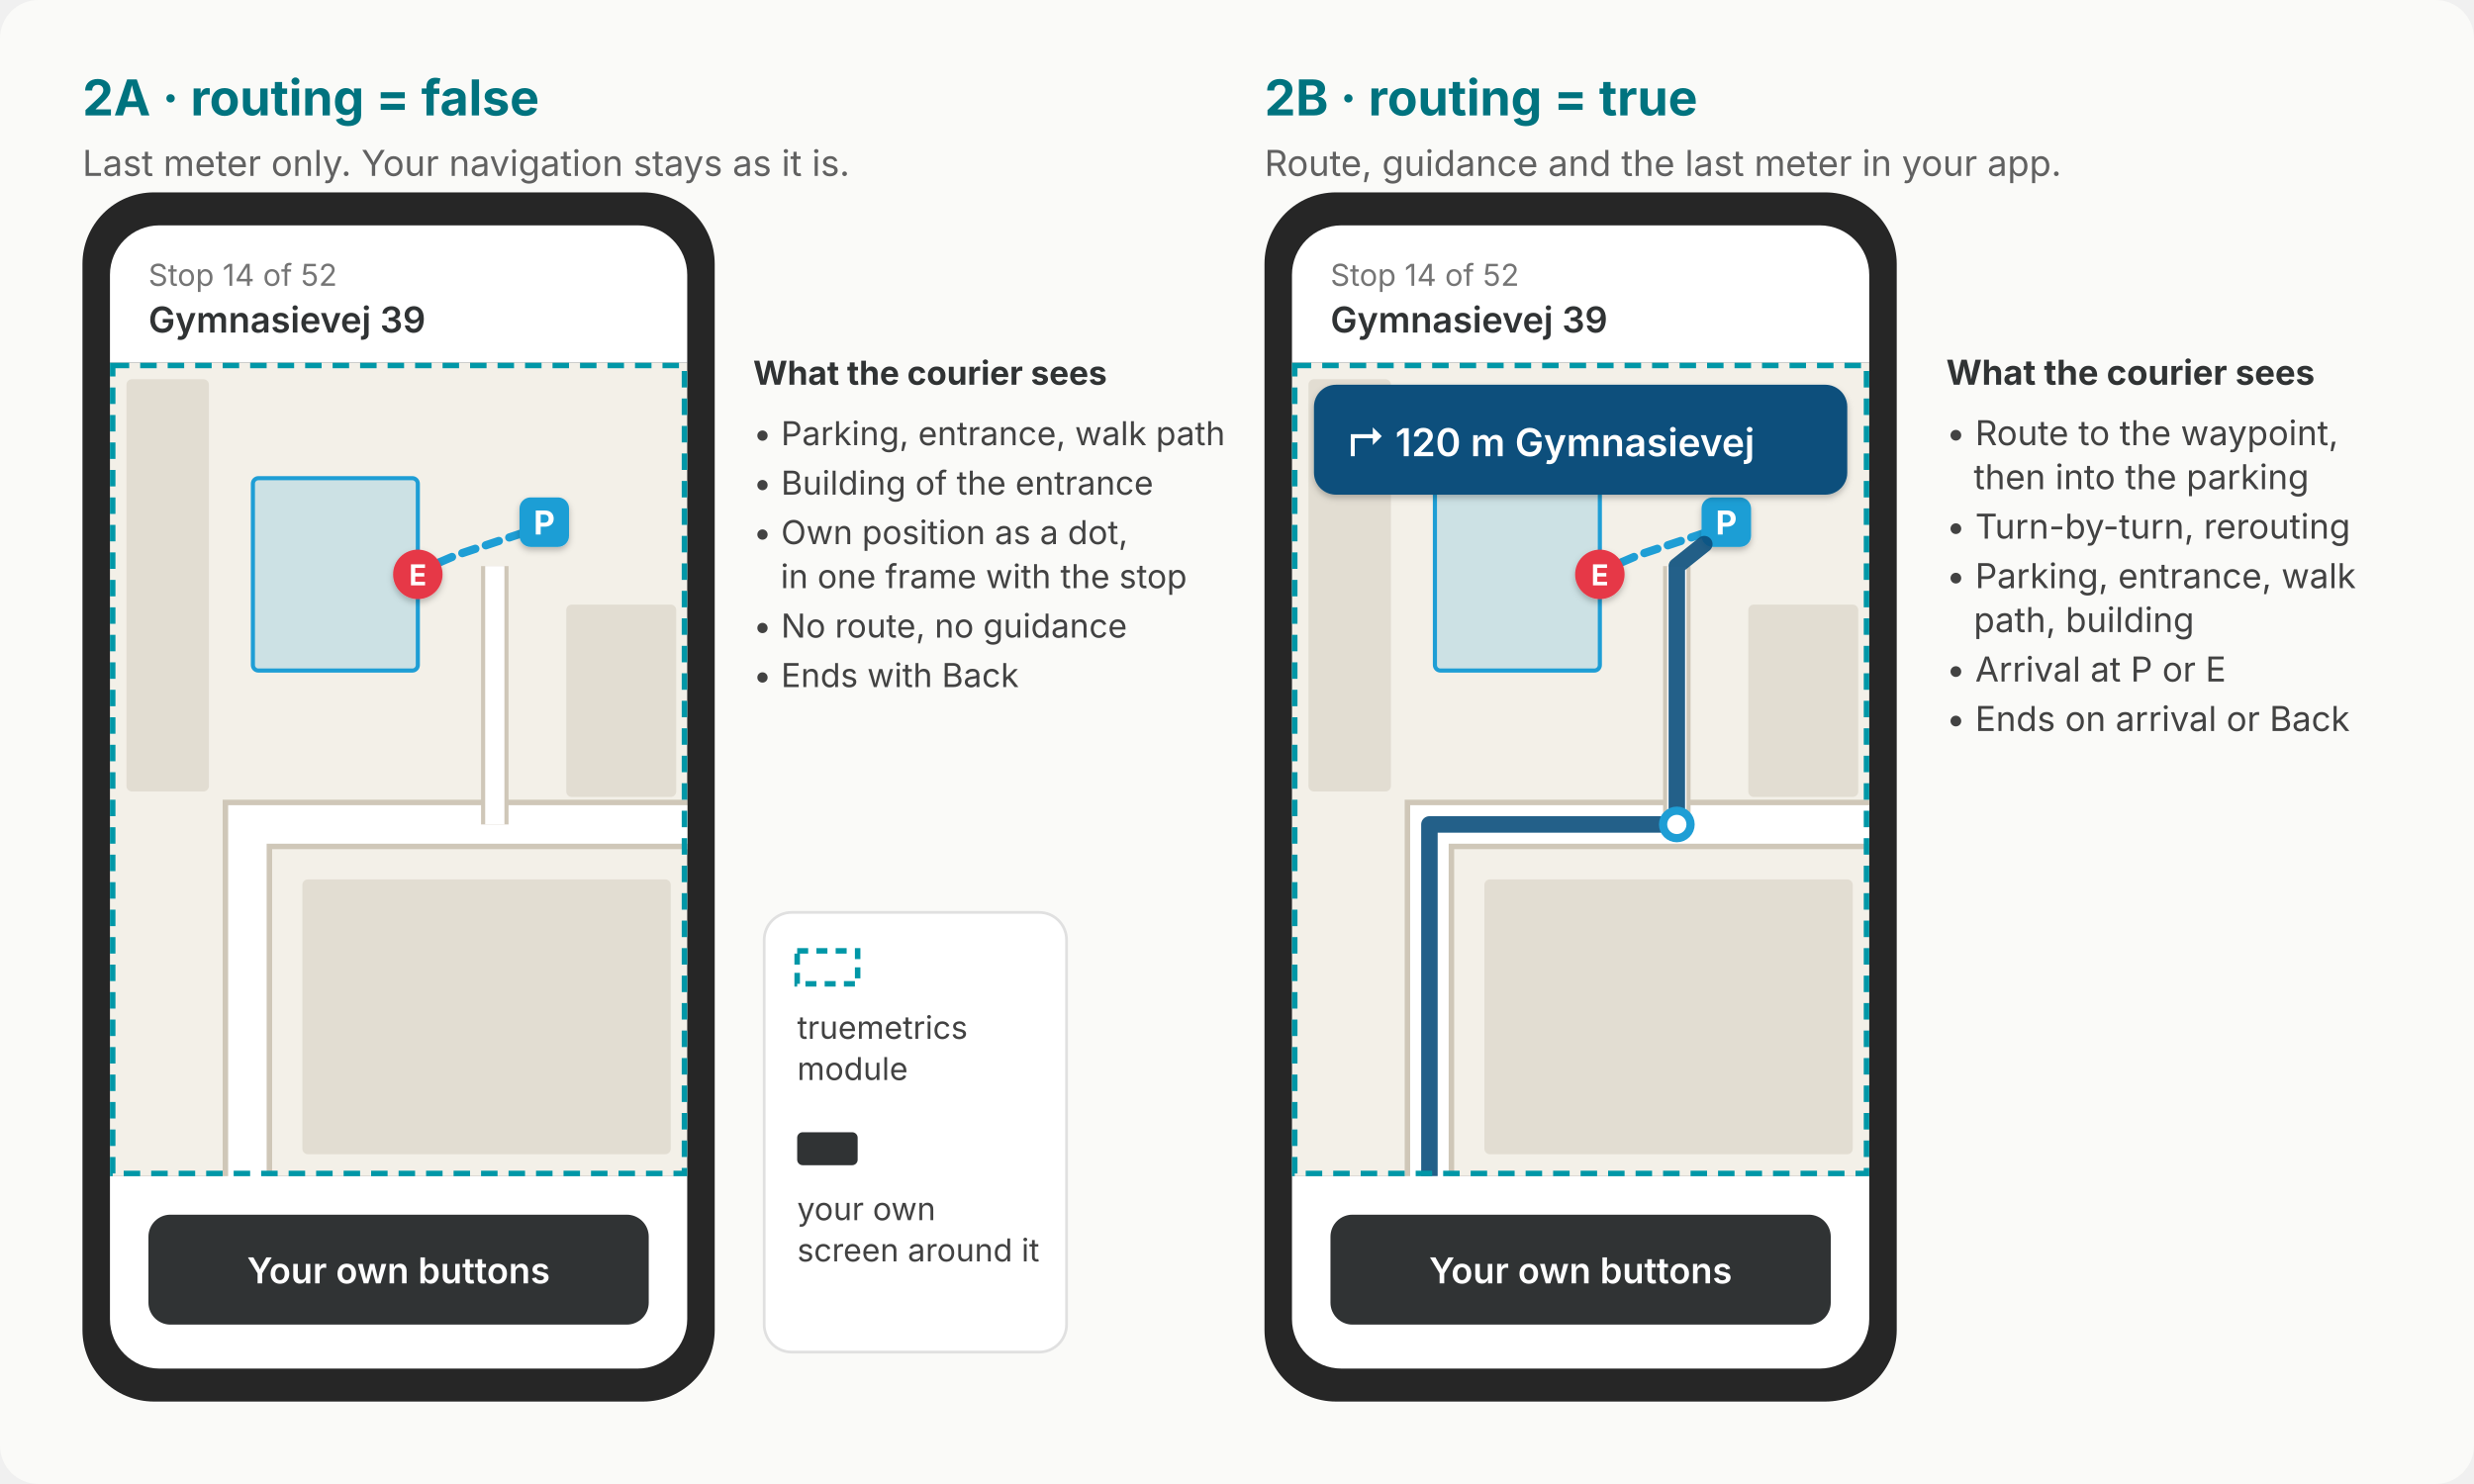
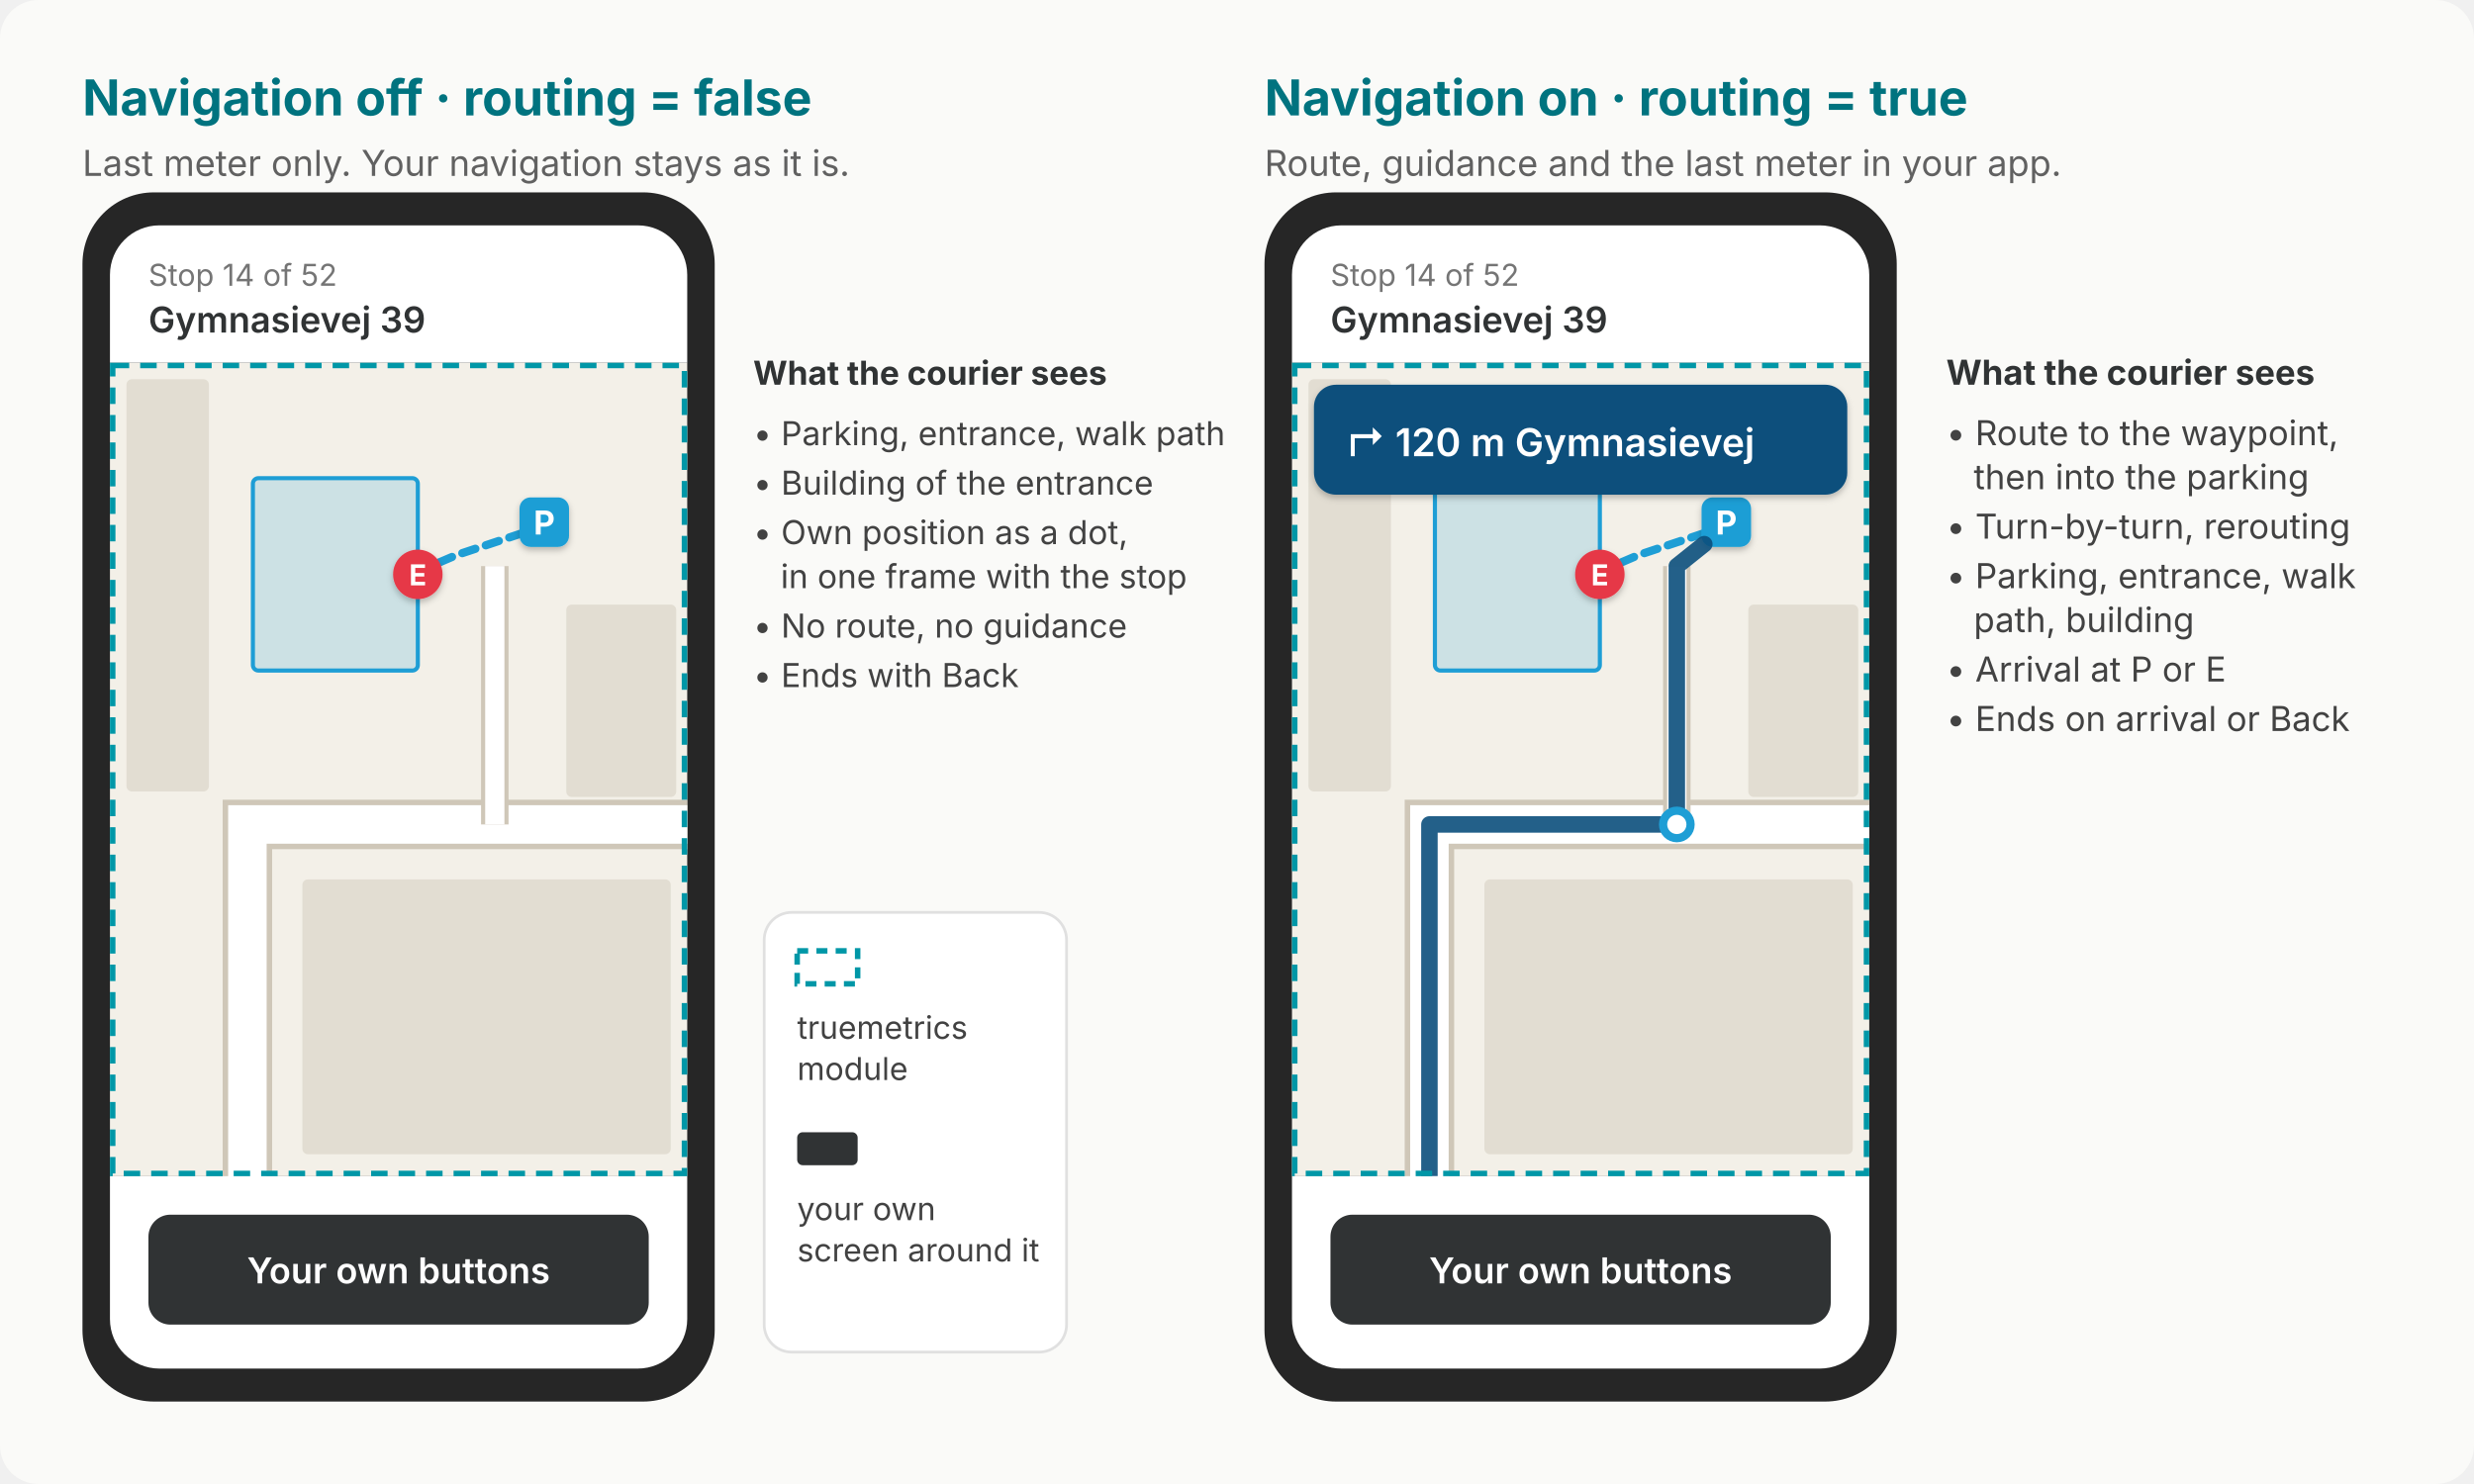
<svg xmlns="http://www.w3.org/2000/svg" viewBox="0 0 900 540" width="900" height="540" font-family="Inter, -apple-system, 'Segoe UI', Roboto, Helvetica, Arial, sans-serif">
  <defs>
    <clipPath id="screen">
      <rect x="10" y="12" width="210" height="416" rx="18" />
    </clipPath>
    <clipPath id="map">
      <rect x="10" y="62" width="210" height="296" />
    </clipPath>
    <filter id="shadow" x="-30%" y="-30%" width="160%" height="160%">
      <feDropShadow dx="0" dy="1.2" stdDeviation="1.2" flood-color="#000" flood-opacity="0.25" />
    </filter>
    <g id="stopmap">
      <rect x="10" y="62" width="210" height="296" fill="#F3F0E8" />
      <rect x="16" y="68" width="30" height="150" rx="2" fill="#E2DDD2" />
      <rect x="176" y="150" width="40" height="70" rx="2" fill="#E2DDD2" />
      <rect x="80" y="250" width="134" height="100" rx="2" fill="#E2DDD2" />
      <path d="M60,370 V230 H230" stroke="#CFC7B8" stroke-width="18" fill="none" />
      <path d="M60,370 V230 H230" stroke="#FFFFFF" stroke-width="14" fill="none" />
      <path d="M150,230 V136" stroke="#CFC7B8" stroke-width="10" />
      <path d="M150,230 V136" stroke="#FFFFFF" stroke-width="7" />
      <rect x="62" y="104" width="60" height="70" rx="2" fill="#1E9ED5" fill-opacity="0.18" stroke="#1E9ED5" stroke-width="1.5" />
      <path d="M160,124 L136,132 L122,138" fill="none" stroke="#1E9ED5" stroke-width="3" stroke-dasharray="5 4" stroke-linecap="round" />
      <g transform="translate(122,139)" filter="url(#shadow)">
        <circle r="9" fill="#E63946" />
        <text y="4" text-anchor="middle" font-size="10.5" font-weight="700" fill="#FFFFFF">E</text>
      </g>
      <g transform="translate(168,120)" filter="url(#shadow)">
        <rect x="-9" y="-9" width="18" height="18" rx="4" fill="#1E9ED5" />
        <text y="4.5" text-anchor="middle" font-size="12" font-weight="700" fill="#FFFFFF">P</text>
      </g>
    </g>
    <g id="hostbar">
      <rect x="10" y="12" width="210" height="50" fill="#FFFFFF" />
      <text x="24" y="34" font-size="11" fill="#757575">Stop 14 of 52</text>
      <text x="24" y="51" font-size="13" font-weight="600" fill="#303334">Gymnasievej 39</text>
      <rect x="10" y="358" width="210" height="70" fill="#FFFFFF" />
      <rect x="24" y="372" width="182" height="40" rx="8" fill="#303334" />
      <text x="115" y="397" text-anchor="middle" font-size="13" font-weight="600" fill="#FFFFFF">Your own buttons</text>
    </g>
  </defs>
  <rect width="900" height="540" rx="14" fill="#FAFAF8" />
  <g transform="translate(30,20)">
-     <text x="0" y="22" font-size="18" font-weight="700" fill="#00737F">2A · routing = false</text>
+     <text x="0" y="22" font-size="18" font-weight="700" fill="#00737F">Navigation off · routing = false</text>
    <text x="0" y="44" font-size="13" fill="#616161">Last meter only. Your navigation stays as it is.</text>
  </g>
  <g transform="translate(30,70)">
    <rect width="230" height="440" rx="26" fill="#262626" />
    <g clip-path="url(#screen)">
      <use href="#stopmap" />
      <g clip-path="url(#map)">
        <g>
          <animateMotion path="M44,330 L56,280 L64,250 L96,232 L140,232" dur="9s" repeatCount="indefinite" />
          <circle r="10" fill="#1E88E5" opacity="0.25">
            <animate attributeName="r" values="7;15;7" dur="1.8s" repeatCount="indefinite" />
          </circle>
          <circle r="6" fill="#1E88E5" stroke="#FFFFFF" stroke-width="2.5" />
        </g>
      </g>
      <use href="#hostbar" />
      <rect x="11" y="63" width="208" height="294" fill="none" stroke="#0097a7" stroke-width="2" stroke-dasharray="6 4" />
    </g>
  </g>
  <g transform="translate(274,140)" font-size="12" fill="#424242">
    <text x="0" y="0" font-weight="700" fill="#303334">What the courier sees</text>
    <text x="0" y="22">• Parking, entrance, walk path</text>
    <text x="0" y="40">• Building of the entrance</text>
    <text x="0" y="58">• Own position as a dot,</text>
    <text x="10" y="74">in one frame with the stop</text>
    <text x="0" y="92">• No route, no guidance</text>
    <text x="0" y="110">• Ends with Back</text>
  </g>
  <g transform="translate(460,20)">
-     <text x="0" y="22" font-size="18" font-weight="700" fill="#00737F">2B · routing = true</text>
+     <text x="0" y="22" font-size="18" font-weight="700" fill="#00737F">Navigation on · routing = true</text>
    <text x="0" y="44" font-size="13" fill="#616161">Route, guidance and the last meter in your app.</text>
  </g>
  <g transform="translate(460,70)">
    <rect width="230" height="440" rx="26" fill="#262626" />
    <g clip-path="url(#screen)">
      <use href="#stopmap" />
      <g clip-path="url(#map)">
        <path d="M60,370 V230 H150 V136 L160,128" fill="none" stroke="#0B4F7C" stroke-width="6" stroke-linecap="round" stroke-linejoin="round" opacity="0.9" />
        <circle cx="150" cy="230" r="5" fill="#FFFFFF" stroke="#1E9ED5" stroke-width="3" />
        <g>
          <animateMotion path="M60,380 V230 H150 V136 L160,128" keyPoints="0;1;1" keyTimes="0;0.8;1" calcMode="linear" rotate="auto" dur="8s" repeatCount="indefinite" />
          <path d="M-9,-8 L11,0 L-9,8 L-4,0 Z" fill="#F0A04B" stroke="#FFFFFF" stroke-width="2" stroke-linejoin="round" filter="url(#shadow)" />
        </g>
        <rect x="18" y="70" width="194" height="40" rx="8" fill="#0B4F7C" filter="url(#shadow)">
          <animate attributeName="fill" values="#0B4F7C;#0B4F7C;#2E7D32;#2E7D32" keyTimes="0;0.62;0.63;1" dur="8s" repeatCount="indefinite" />
        </rect>
        <g font-weight="600" fill="#FFFFFF">
          <text x="30" y="96" font-size="14">
            <tspan>↱ 120 m  Gymnasievej</tspan>
            <animate attributeName="opacity" values="1;1;0;0" keyTimes="0;0.62;0.63;1" dur="8s" repeatCount="indefinite" />
          </text>
          <text x="30" y="96" font-size="14" opacity="0">Arriving · park at P
            <animate attributeName="opacity" values="0;0;1;1" keyTimes="0;0.62;0.63;1" dur="8s" repeatCount="indefinite" />
          </text>
        </g>
      </g>
      <use href="#hostbar" />
      <rect x="11" y="63" width="208" height="294" fill="none" stroke="#0097a7" stroke-width="2" stroke-dasharray="6 4" />
    </g>
  </g>
  <g transform="translate(708,140)" font-size="12.5" fill="#424242">
    <text x="0" y="0" font-weight="700" fill="#303334">What the courier sees</text>
    <text x="0" y="22">• Route to the waypoint,</text>
    <text x="10" y="38">then into the parking</text>
    <text x="0" y="56">• Turn-by-turn, rerouting</text>
    <text x="0" y="74">• Parking, entrance, walk</text>
    <text x="10" y="90">path, building</text>
    <text x="0" y="108">• Arrival at P or E</text>
    <text x="0" y="126">• Ends on arrival or Back</text>
  </g>
  <g transform="translate(284,350)" font-size="12.5" fill="#424242">
    <rect x="-6" y="-18" width="110" height="160" rx="10" fill="#FFFFFF" stroke="#E0E0E0" />
    <rect x="6" y="-4" width="22" height="12" fill="none" stroke="#0097a7" stroke-width="2" stroke-dasharray="4 3" />
    <text x="6" y="28" font-size="11.5">truemetrics</text>
    <text x="6" y="43" font-size="11.5">module</text>
    <rect x="6" y="62" width="22" height="12" rx="2" fill="#303334" />
    <text x="6" y="94" font-size="11.5">your own</text>
    <text x="6" y="109" font-size="11.5">screen around it</text>
  </g>
</svg>
